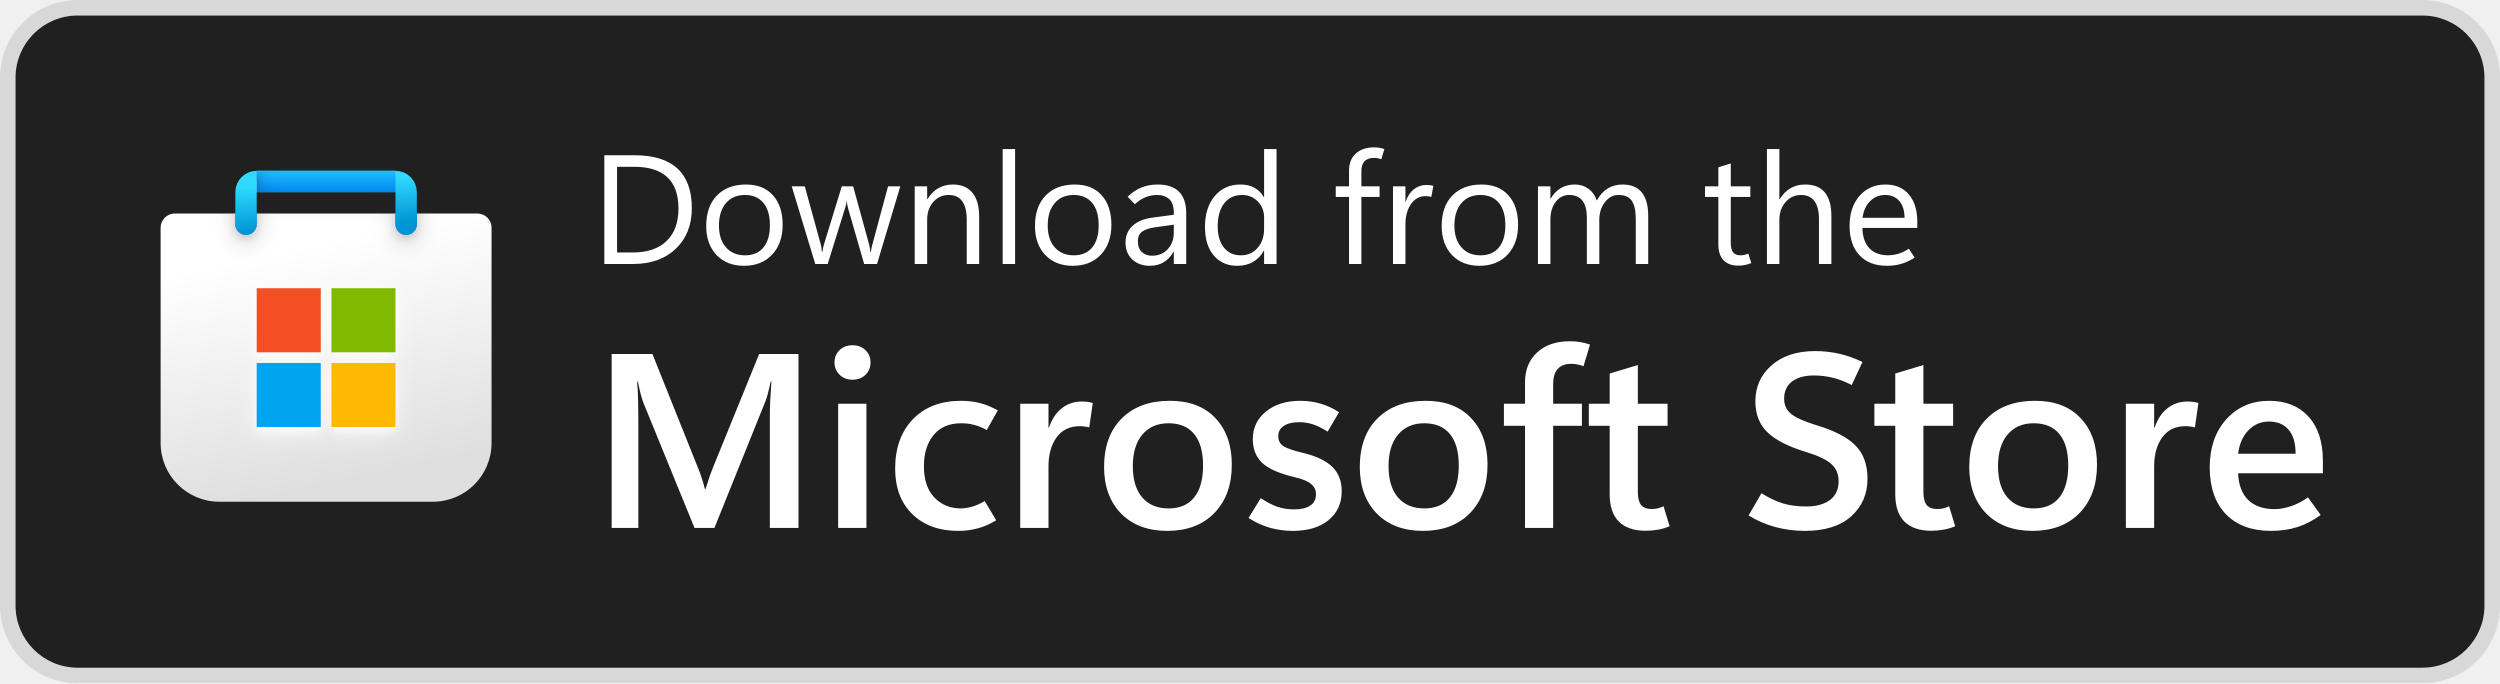
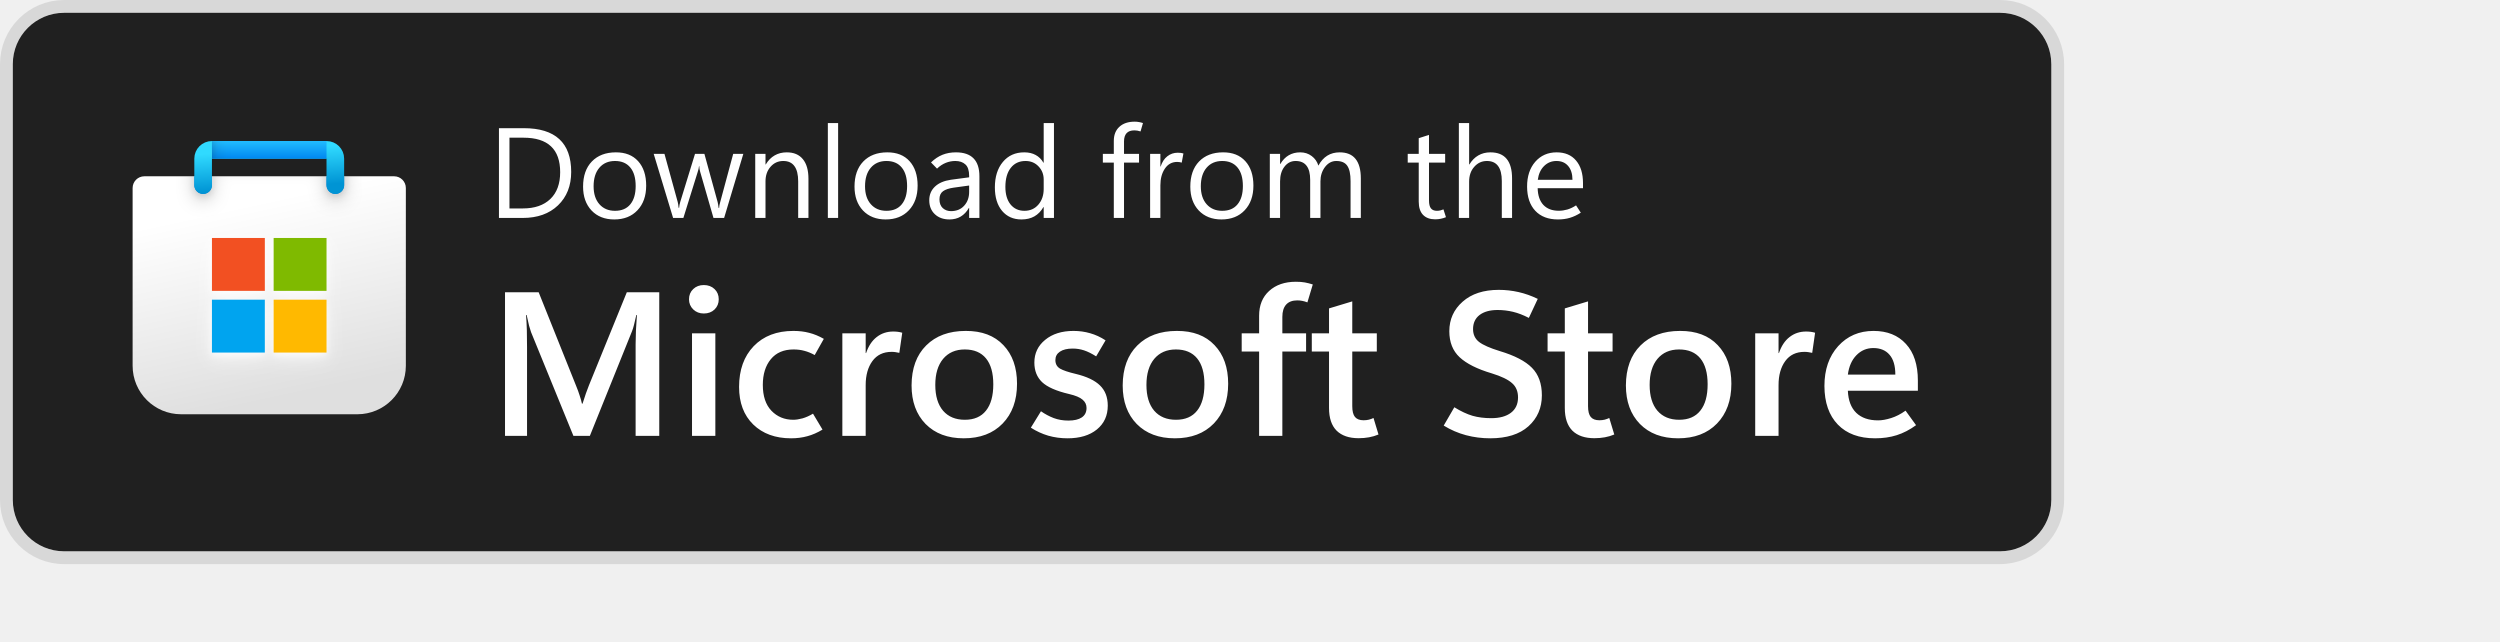
- <svg xmlns="http://www.w3.org/2000/svg" width="161" height="44" viewBox="0 0 161 44" fill="none">
+ <svg xmlns="http://www.w3.org/2000/svg" width="195" height="50" viewBox="0 0 195 50" fill="none">
  <rect x="1" y="1" width="159" height="42" rx="4" fill="#202020" />
  <rect x="0.5" y="0.5" width="160" height="43" rx="4.5" stroke="black" stroke-opacity="0.1" />
  <g clip-path="url(#clip0_1049_9370)">
    <g clip-path="url(#clip1_1049_9370)">
      <path d="M10.344 14.667C10.344 14.16 10.754 13.75 11.26 13.75H30.74C31.246 13.75 31.656 14.16 31.656 14.667V28.531C31.656 30.62 29.963 32.312 27.875 32.312H14.125C12.037 32.312 10.344 30.62 10.344 28.531V14.667Z" fill="url(#paint0_linear_1049_9370)" />
      <mask id="mask0_1049_9370" style="mask-type:alpha" maskUnits="userSpaceOnUse" x="10" y="13" width="22" height="20">
        <path d="M10.344 14.667C10.344 14.16 10.754 13.75 11.26 13.75H30.74C31.246 13.75 31.656 14.16 31.656 14.667V28.531C31.656 30.62 29.963 32.312 27.875 32.312H14.125C12.037 32.312 10.344 30.62 10.344 28.531V14.667Z" fill="url(#paint1_linear_1049_9370)" />
      </mask>
      <g mask="url(#mask0_1049_9370)">
        <g filter="url(#filter0_dd_1049_9370)">
          <path d="M15.844 14.438V11.688H26.156V14.438" stroke="url(#paint2_linear_1049_9370)" stroke-width="1.375" stroke-linecap="round" />
        </g>
      </g>
      <g filter="url(#filter1_dd_1049_9370)">
        <path d="M20.657 18.562H16.532V22.688H20.657V18.562Z" fill="#F25022" />
        <path d="M25.469 18.562H21.344V22.688H25.469V18.562Z" fill="#7FBA00" />
        <path d="M25.469 23.375H21.344V27.5H25.469V23.375Z" fill="#FFB900" />
        <path d="M20.656 23.375H16.531V27.5H20.656V23.375Z" fill="#00A4EF" />
      </g>
      <path d="M15.844 14.438V12.375C15.844 11.995 16.152 11.688 16.531 11.688H25.469C25.848 11.688 26.156 11.995 26.156 12.375V14.438" stroke="url(#paint3_linear_1049_9370)" stroke-width="1.375" stroke-linecap="round" />
      <rect x="16.531" y="11" width="8.938" height="1.375" fill="url(#paint4_linear_1049_9370)" />
      <mask id="mask1_1049_9370" style="mask-type:alpha" maskUnits="userSpaceOnUse" x="16" y="11" width="10" height="2">
        <rect x="16.531" y="11" width="8.938" height="1.375" fill="url(#paint5_linear_1049_9370)" />
      </mask>
      <g mask="url(#mask1_1049_9370)">
        <g filter="url(#filter2_dd_1049_9370)">
          <rect x="14.545" y="11.688" width="1.986" height="3.438" fill="#C4C4C4" />
        </g>
      </g>
    </g>
  </g>
  <path d="M38.918 17V9.998H40.852C42.085 9.998 43.01 10.283 43.625 10.852C44.243 11.419 44.553 12.272 44.553 13.411C44.553 14.492 44.209 15.361 43.523 16.019C42.839 16.673 41.922 17 40.773 17H38.918ZM39.738 10.74V16.258H40.783C41.701 16.258 42.416 16.012 42.927 15.521C43.438 15.029 43.693 14.332 43.693 13.431C43.693 12.532 43.454 11.86 42.976 11.414C42.5 10.965 41.786 10.74 40.832 10.74H39.738ZM47.912 17.117C47.173 17.117 46.582 16.884 46.14 16.419C45.7 15.95 45.48 15.33 45.48 14.559C45.48 13.722 45.708 13.068 46.164 12.596C46.62 12.124 47.242 11.886 48.029 11.883C48.775 11.88 49.356 12.109 49.773 12.571C50.192 13.034 50.402 13.67 50.402 14.48C50.402 15.281 50.176 15.921 49.724 16.399C49.274 16.878 48.671 17.117 47.912 17.117ZM47.971 16.443C48.488 16.443 48.885 16.276 49.162 15.94C49.442 15.602 49.582 15.125 49.582 14.51C49.582 13.882 49.442 13.4 49.162 13.065C48.882 12.726 48.485 12.557 47.971 12.557C47.456 12.557 47.05 12.732 46.75 13.084C46.45 13.435 46.301 13.917 46.301 14.529C46.301 15.122 46.452 15.589 46.755 15.931C47.058 16.273 47.463 16.443 47.971 16.443ZM57.98 12L56.481 17H55.651L54.616 13.411C54.59 13.32 54.572 13.243 54.562 13.182C54.556 13.117 54.55 13.042 54.543 12.957H54.523C54.517 13.042 54.505 13.115 54.489 13.177C54.473 13.239 54.45 13.317 54.421 13.411L53.303 17H52.502L50.988 12H51.828L52.863 15.76C52.88 15.815 52.893 15.88 52.902 15.955C52.915 16.03 52.925 16.115 52.932 16.209H52.971C52.977 16.137 52.987 16.064 53 15.989C53.013 15.911 53.033 15.831 53.059 15.75L54.211 12H54.943L55.978 15.77C55.995 15.831 56.008 15.9 56.018 15.975C56.031 16.046 56.042 16.128 56.052 16.219H56.091C56.094 16.154 56.102 16.084 56.115 16.009C56.132 15.934 56.151 15.854 56.174 15.77L57.19 12H57.98ZM63.059 17H62.258V14.148C62.258 13.618 62.16 13.221 61.965 12.957C61.773 12.69 61.483 12.557 61.096 12.557C60.695 12.557 60.363 12.708 60.1 13.011C59.839 13.31 59.709 13.69 59.709 14.148V17H58.908V12H59.709V12.83H59.728C59.917 12.514 60.148 12.278 60.422 12.122C60.695 11.963 61.011 11.883 61.369 11.883C61.916 11.883 62.334 12.06 62.624 12.415C62.914 12.767 63.059 13.276 63.059 13.943V17ZM64.572 17V9.598H65.373V17H64.572ZM69.084 17.117C68.345 17.117 67.754 16.884 67.311 16.419C66.872 15.95 66.652 15.33 66.652 14.559C66.652 13.722 66.88 13.068 67.336 12.596C67.792 12.124 68.413 11.886 69.201 11.883C69.947 11.88 70.528 12.109 70.944 12.571C71.364 13.034 71.574 13.67 71.574 14.48C71.574 15.281 71.348 15.921 70.895 16.399C70.446 16.878 69.842 17.117 69.084 17.117ZM69.143 16.443C69.66 16.443 70.057 16.276 70.334 15.94C70.614 15.602 70.754 15.125 70.754 14.51C70.754 13.882 70.614 13.4 70.334 13.065C70.054 12.726 69.657 12.557 69.143 12.557C68.628 12.557 68.221 12.732 67.922 13.084C67.622 13.435 67.473 13.917 67.473 14.529C67.473 15.122 67.624 15.589 67.927 15.931C68.23 16.273 68.635 16.443 69.143 16.443ZM76.394 17H75.593V16.219H75.573C75.401 16.518 75.188 16.743 74.934 16.893C74.683 17.042 74.39 17.117 74.055 17.117C73.586 17.117 73.207 16.98 72.917 16.707C72.627 16.434 72.482 16.071 72.482 15.618C72.482 15.192 72.629 14.838 72.922 14.559C73.215 14.279 73.63 14.1 74.167 14.021L75.593 13.831V13.719C75.593 13.299 75.495 13.001 75.3 12.825C75.105 12.646 74.844 12.557 74.519 12.557C74.258 12.557 74.007 12.605 73.767 12.703C73.526 12.801 73.299 12.95 73.088 13.152L72.619 12.669C72.899 12.399 73.197 12.2 73.513 12.073C73.829 11.946 74.18 11.883 74.567 11.883C75.173 11.883 75.629 12.039 75.935 12.352C76.241 12.661 76.394 13.126 76.394 13.748V17ZM75.593 14.969V14.471L74.387 14.637C74.019 14.689 73.742 14.782 73.557 14.915C73.371 15.049 73.278 15.258 73.278 15.545C73.278 15.844 73.365 16.074 73.537 16.233C73.713 16.39 73.926 16.468 74.177 16.468C74.61 16.468 74.953 16.326 75.207 16.043C75.464 15.76 75.593 15.402 75.593 14.969ZM81.389 16.15C81.203 16.473 80.967 16.715 80.681 16.878C80.397 17.037 80.061 17.117 79.67 17.117C79.042 17.117 78.539 16.894 78.161 16.448C77.787 15.999 77.6 15.389 77.6 14.617C77.6 13.79 77.808 13.128 78.225 12.63C78.641 12.132 79.196 11.883 79.89 11.883C80.235 11.883 80.531 11.951 80.778 12.088C81.029 12.221 81.232 12.423 81.389 12.693H81.408V9.598H82.209V17H81.408V16.15H81.389ZM78.42 14.578C78.42 15.154 78.553 15.61 78.82 15.945C79.091 16.277 79.452 16.443 79.904 16.443C80.353 16.443 80.716 16.282 80.993 15.96C81.27 15.638 81.408 15.231 81.408 14.739V14.002C81.408 13.598 81.273 13.257 81.003 12.977C80.736 12.697 80.399 12.557 79.992 12.557C79.504 12.557 79.12 12.736 78.84 13.094C78.56 13.452 78.42 13.947 78.42 14.578ZM88.962 10.252C88.871 10.223 88.788 10.201 88.713 10.188C88.641 10.175 88.565 10.169 88.483 10.169C88.21 10.169 88.007 10.242 87.873 10.389C87.74 10.535 87.673 10.75 87.673 11.033V12H88.845V12.684H87.673V17H86.877V12.684H86.022V12H86.877V10.994C86.877 10.522 87.022 10.154 87.311 9.891C87.601 9.624 87.998 9.49 88.503 9.49C88.627 9.49 88.739 9.5 88.84 9.52C88.941 9.536 89.045 9.562 89.152 9.598L88.962 10.252ZM92.175 12.684C92.113 12.664 92.058 12.651 92.009 12.645C91.96 12.635 91.898 12.63 91.823 12.63C91.416 12.63 91.096 12.804 90.861 13.152C90.627 13.497 90.51 13.93 90.51 14.451V17H89.709V12H90.51V12.991H90.529C90.643 12.64 90.817 12.373 91.052 12.19C91.286 12.005 91.556 11.912 91.862 11.912C91.963 11.912 92.048 11.917 92.116 11.927C92.188 11.937 92.251 11.951 92.307 11.971L92.175 12.684ZM95.275 17.117C94.537 17.117 93.946 16.884 93.503 16.419C93.064 15.95 92.844 15.33 92.844 14.559C92.844 13.722 93.072 13.068 93.527 12.596C93.983 12.124 94.605 11.886 95.393 11.883C96.138 11.88 96.719 12.109 97.136 12.571C97.556 13.034 97.766 13.67 97.766 14.48C97.766 15.281 97.539 15.921 97.087 16.399C96.638 16.878 96.034 17.117 95.275 17.117ZM95.334 16.443C95.852 16.443 96.249 16.276 96.525 15.94C96.805 15.602 96.945 15.125 96.945 14.51C96.945 13.882 96.805 13.4 96.525 13.065C96.245 12.726 95.848 12.557 95.334 12.557C94.82 12.557 94.413 12.732 94.113 13.084C93.814 13.435 93.664 13.917 93.664 14.529C93.664 15.122 93.815 15.589 94.118 15.931C94.421 16.273 94.826 16.443 95.334 16.443ZM106.145 17H105.344V14.129C105.344 13.575 105.257 13.175 105.085 12.928C104.916 12.68 104.629 12.557 104.226 12.557C103.884 12.557 103.592 12.713 103.352 13.025C103.114 13.338 102.995 13.712 102.995 14.148V17H102.194V14.031C102.194 13.54 102.1 13.172 101.911 12.928C101.722 12.68 101.438 12.557 101.057 12.557C100.705 12.557 100.415 12.705 100.188 13.001C99.96 13.294 99.846 13.676 99.846 14.148V17H99.045V12H99.846V12.791H99.865C100.044 12.488 100.262 12.262 100.52 12.112C100.78 11.959 101.079 11.883 101.418 11.883C101.76 11.883 102.058 11.979 102.312 12.171C102.565 12.36 102.74 12.609 102.834 12.918C103.02 12.573 103.251 12.314 103.527 12.142C103.804 11.969 104.126 11.883 104.494 11.883C105.044 11.883 105.456 12.052 105.729 12.391C106.006 12.729 106.145 13.239 106.145 13.919V17ZM112.785 16.941C112.648 16.997 112.513 17.037 112.38 17.064C112.25 17.093 112.102 17.107 111.936 17.107C111.538 17.107 111.226 16.992 110.998 16.761C110.773 16.526 110.661 16.181 110.661 15.726V12.684H109.802V12H110.661V10.779L111.462 10.521V12H112.722V12.684H111.462V15.633C111.462 15.919 111.512 16.126 111.613 16.253C111.717 16.38 111.872 16.443 112.077 16.443C112.175 16.443 112.269 16.432 112.36 16.409C112.451 16.386 112.528 16.36 112.59 16.331L112.785 16.941ZM117.941 17H117.141V14.119C117.141 13.598 117.043 13.208 116.848 12.947C116.656 12.687 116.366 12.557 115.979 12.557C115.588 12.557 115.259 12.708 114.992 13.011C114.725 13.31 114.592 13.696 114.592 14.168V17H113.791V9.598H114.592V12.83H114.611C114.803 12.514 115.036 12.278 115.31 12.122C115.583 11.963 115.897 11.883 116.252 11.883C116.815 11.883 117.237 12.052 117.517 12.391C117.8 12.729 117.941 13.239 117.941 13.919V17ZM123.474 14.681H119.938C119.951 15.244 120.1 15.678 120.383 15.984C120.669 16.287 121.07 16.439 121.584 16.439C121.809 16.439 122.033 16.406 122.258 16.341C122.486 16.273 122.71 16.165 122.932 16.019L123.303 16.59C123.02 16.772 122.736 16.906 122.453 16.99C122.17 17.075 121.859 17.117 121.521 17.117C120.765 17.117 120.176 16.893 119.753 16.443C119.33 15.994 119.117 15.367 119.113 14.563C119.11 13.759 119.322 13.112 119.748 12.62C120.178 12.129 120.734 11.883 121.418 11.883C122.069 11.883 122.574 12.096 122.932 12.523C123.293 12.946 123.474 13.533 123.474 14.285V14.681ZM122.653 14.026C122.65 13.564 122.538 13.204 122.316 12.947C122.095 12.687 121.791 12.557 121.403 12.557C121.022 12.557 120.699 12.69 120.432 12.957C120.168 13.221 120.007 13.577 119.948 14.026H122.653Z" fill="white" />
  <path d="M51.422 34H49.578V26.852C49.578 26.529 49.586 26.177 49.602 25.797C49.622 25.412 49.648 25.003 49.68 24.57H49.633C49.57 24.867 49.51 25.122 49.453 25.336C49.401 25.544 49.349 25.711 49.297 25.836L46.008 34H44.727L41.422 25.906C41.38 25.792 41.328 25.622 41.266 25.398C41.208 25.174 41.146 24.898 41.078 24.57H41.031C41.062 24.945 41.083 25.344 41.094 25.766C41.104 26.182 41.109 26.622 41.109 27.086V34H39.391V22.797H42.016L44.93 30.078C45.044 30.354 45.138 30.609 45.211 30.844C45.289 31.073 45.349 31.287 45.391 31.484H45.438C45.531 31.188 45.62 30.919 45.703 30.68C45.786 30.44 45.865 30.232 45.938 30.055L48.891 22.797H51.422V34ZM54.898 24.453C54.565 24.453 54.289 24.346 54.07 24.133C53.852 23.919 53.742 23.656 53.742 23.344C53.742 23.021 53.852 22.755 54.07 22.547C54.289 22.338 54.565 22.234 54.898 22.234C55.237 22.234 55.516 22.338 55.734 22.547C55.953 22.755 56.062 23.021 56.062 23.344C56.062 23.662 55.953 23.927 55.734 24.141C55.516 24.349 55.237 24.453 54.898 24.453ZM55.797 34H53.977V26H55.797V34ZM64.156 33.508C63.76 33.747 63.367 33.919 62.977 34.023C62.586 34.133 62.161 34.188 61.703 34.188C60.474 34.188 59.49 33.828 58.75 33.109C58.016 32.391 57.648 31.414 57.648 30.18C57.648 28.852 58.029 27.792 58.789 27C59.555 26.208 60.586 25.812 61.883 25.812C62.336 25.812 62.747 25.862 63.117 25.961C63.492 26.055 63.872 26.211 64.258 26.43L63.547 27.695C63.276 27.544 63.01 27.435 62.75 27.367C62.49 27.294 62.206 27.258 61.898 27.258C61.133 27.258 60.542 27.51 60.125 28.016C59.708 28.521 59.5 29.19 59.5 30.023C59.5 30.898 59.724 31.57 60.172 32.039C60.625 32.508 61.193 32.742 61.875 32.742C62.083 32.742 62.323 32.706 62.594 32.633C62.865 32.555 63.138 32.432 63.414 32.266L64.156 33.508ZM70.148 27.523C70.049 27.497 69.953 27.479 69.859 27.469C69.771 27.453 69.667 27.445 69.547 27.445C68.896 27.445 68.396 27.685 68.047 28.164C67.698 28.643 67.523 29.268 67.523 30.039V34H65.703V26H67.523V27.539H67.555C67.742 26.987 68.018 26.57 68.383 26.289C68.747 26.003 69.177 25.859 69.672 25.859C69.812 25.859 69.938 25.867 70.047 25.883C70.162 25.898 70.271 25.922 70.375 25.953L70.148 27.523ZM75.172 34.188C73.922 34.188 72.93 33.815 72.195 33.07C71.466 32.32 71.102 31.318 71.102 30.062C71.107 28.734 71.487 27.695 72.242 26.945C72.997 26.19 74.026 25.812 75.328 25.812C76.583 25.807 77.562 26.177 78.266 26.922C78.974 27.662 79.328 28.664 79.328 29.93C79.328 31.232 78.953 32.268 78.203 33.039C77.458 33.805 76.448 34.188 75.172 34.188ZM75.258 32.742C75.982 32.742 76.531 32.505 76.906 32.031C77.287 31.557 77.477 30.872 77.477 29.977C77.477 29.091 77.287 28.417 76.906 27.953C76.526 27.49 75.974 27.258 75.25 27.258C74.537 27.258 73.974 27.503 73.562 27.992C73.156 28.482 72.953 29.159 72.953 30.023C72.953 30.893 73.156 31.565 73.562 32.039C73.969 32.508 74.534 32.742 75.258 32.742ZM80.406 33.359L81.195 32.078C81.508 32.297 81.838 32.474 82.188 32.609C82.542 32.74 82.924 32.805 83.336 32.805C83.784 32.805 84.13 32.724 84.375 32.562C84.625 32.396 84.75 32.148 84.75 31.82C84.75 31.56 84.646 31.344 84.438 31.172C84.234 30.995 83.885 30.849 83.391 30.734C82.391 30.5 81.688 30.19 81.281 29.805C80.88 29.419 80.68 28.912 80.68 28.281C80.68 27.557 80.961 26.966 81.523 26.508C82.086 26.044 82.823 25.812 83.734 25.812C84.188 25.812 84.62 25.872 85.031 25.992C85.443 26.107 85.844 26.292 86.234 26.547L85.5 27.797C85.156 27.578 84.841 27.422 84.555 27.328C84.268 27.234 83.974 27.188 83.672 27.188C83.245 27.188 82.912 27.268 82.672 27.43C82.438 27.586 82.32 27.805 82.32 28.086C82.32 28.383 82.44 28.604 82.68 28.75C82.924 28.891 83.333 29.029 83.906 29.164C84.771 29.372 85.404 29.674 85.805 30.07C86.206 30.461 86.406 30.984 86.406 31.641C86.406 32.417 86.122 33.036 85.555 33.5C84.992 33.958 84.229 34.188 83.266 34.188C82.745 34.188 82.245 34.12 81.766 33.984C81.292 33.844 80.838 33.635 80.406 33.359ZM91.641 34.188C90.391 34.188 89.398 33.815 88.664 33.07C87.935 32.32 87.57 31.318 87.57 30.062C87.576 28.734 87.956 27.695 88.711 26.945C89.466 26.19 90.495 25.812 91.797 25.812C93.052 25.807 94.031 26.177 94.734 26.922C95.443 27.662 95.797 28.664 95.797 29.93C95.797 31.232 95.422 32.268 94.672 33.039C93.927 33.805 92.917 34.188 91.641 34.188ZM91.727 32.742C92.451 32.742 93 32.505 93.375 32.031C93.755 31.557 93.945 30.872 93.945 29.977C93.945 29.091 93.755 28.417 93.375 27.953C92.995 27.49 92.443 27.258 91.719 27.258C91.005 27.258 90.443 27.503 90.031 27.992C89.625 28.482 89.422 29.159 89.422 30.023C89.422 30.893 89.625 31.565 90.031 32.039C90.438 32.508 91.003 32.742 91.727 32.742ZM101.977 23.586C101.831 23.529 101.698 23.49 101.578 23.469C101.458 23.443 101.328 23.43 101.188 23.43C100.802 23.43 100.51 23.542 100.312 23.766C100.12 23.984 100.023 24.302 100.023 24.719V26H101.875V27.422H100.023V34H98.211V27.422H96.852V26H98.211V24.625C98.211 23.812 98.471 23.169 98.992 22.695C99.518 22.216 100.214 21.977 101.078 21.977C101.349 21.977 101.583 21.995 101.781 22.031C101.979 22.068 102.185 22.12 102.398 22.188L101.977 23.586ZM107.523 33.891C107.289 33.99 107.044 34.062 106.789 34.109C106.534 34.156 106.26 34.18 105.969 34.18C105.229 34.18 104.659 33.984 104.258 33.594C103.862 33.198 103.664 32.609 103.664 31.828V27.422H102.32V26H103.664V24.055L105.477 23.508V26H107.391V27.422H105.477V31.68C105.477 32.07 105.547 32.352 105.688 32.523C105.833 32.695 106.057 32.781 106.359 32.781C106.505 32.781 106.643 32.766 106.773 32.734C106.909 32.698 107.029 32.654 107.133 32.602L107.523 33.891ZM112.609 33.195L113.438 31.766C113.943 32.078 114.414 32.3 114.852 32.43C115.289 32.555 115.779 32.617 116.32 32.617C116.966 32.617 117.474 32.479 117.844 32.203C118.219 31.922 118.406 31.521 118.406 31C118.406 30.526 118.25 30.154 117.938 29.883C117.63 29.607 117.107 29.354 116.367 29.125C115.227 28.787 114.388 28.367 113.852 27.867C113.315 27.367 113.047 26.69 113.047 25.836C113.047 24.909 113.393 24.141 114.086 23.531C114.779 22.917 115.719 22.609 116.906 22.609C117.427 22.609 117.94 22.667 118.445 22.781C118.951 22.896 119.451 23.073 119.945 23.312L119.25 24.797C118.818 24.573 118.404 24.414 118.008 24.32C117.617 24.227 117.219 24.18 116.812 24.18C116.219 24.18 115.75 24.31 115.406 24.57C115.068 24.831 114.898 25.198 114.898 25.672C114.898 26.094 115.055 26.427 115.367 26.672C115.68 26.912 116.216 27.148 116.977 27.383C118.143 27.732 118.982 28.167 119.492 28.688C120.008 29.208 120.266 29.924 120.266 30.836C120.266 31.815 119.917 32.62 119.219 33.25C118.521 33.875 117.526 34.188 116.234 34.188C115.589 34.188 114.958 34.107 114.344 33.945C113.729 33.779 113.151 33.529 112.609 33.195ZM125.914 33.891C125.68 33.99 125.435 34.062 125.18 34.109C124.924 34.156 124.651 34.18 124.359 34.18C123.62 34.18 123.049 33.984 122.648 33.594C122.253 33.198 122.055 32.609 122.055 31.828V27.422H120.711V26H122.055V24.055L123.867 23.508V26H125.781V27.422H123.867V31.68C123.867 32.07 123.938 32.352 124.078 32.523C124.224 32.695 124.448 32.781 124.75 32.781C124.896 32.781 125.034 32.766 125.164 32.734C125.299 32.698 125.419 32.654 125.523 32.602L125.914 33.891ZM130.891 34.188C129.641 34.188 128.648 33.815 127.914 33.07C127.185 32.32 126.82 31.318 126.82 30.062C126.826 28.734 127.206 27.695 127.961 26.945C128.716 26.19 129.745 25.812 131.047 25.812C132.302 25.807 133.281 26.177 133.984 26.922C134.693 27.662 135.047 28.664 135.047 29.93C135.047 31.232 134.672 32.268 133.922 33.039C133.177 33.805 132.167 34.188 130.891 34.188ZM130.977 32.742C131.701 32.742 132.25 32.505 132.625 32.031C133.005 31.557 133.195 30.872 133.195 29.977C133.195 29.091 133.005 28.417 132.625 27.953C132.245 27.49 131.693 27.258 130.969 27.258C130.255 27.258 129.693 27.503 129.281 27.992C128.875 28.482 128.672 29.159 128.672 30.023C128.672 30.893 128.875 31.565 129.281 32.039C129.688 32.508 130.253 32.742 130.977 32.742ZM141.352 27.523C141.253 27.497 141.156 27.479 141.062 27.469C140.974 27.453 140.87 27.445 140.75 27.445C140.099 27.445 139.599 27.685 139.25 28.164C138.901 28.643 138.727 29.268 138.727 30.039V34H136.906V26H138.727V27.539H138.758C138.945 26.987 139.221 26.57 139.586 26.289C139.951 26.003 140.38 25.859 140.875 25.859C141.016 25.859 141.141 25.867 141.25 25.883C141.365 25.898 141.474 25.922 141.578 25.953L141.352 27.523ZM149.594 30.477H144.133C144.164 31.232 144.383 31.807 144.789 32.203C145.195 32.594 145.763 32.789 146.492 32.789C146.789 32.789 147.128 32.729 147.508 32.609C147.888 32.49 148.263 32.297 148.633 32.031L149.453 33.164C148.958 33.523 148.456 33.784 147.945 33.945C147.435 34.107 146.872 34.188 146.258 34.188C145.013 34.188 144.044 33.831 143.352 33.117C142.659 32.398 142.31 31.396 142.305 30.109C142.305 28.828 142.661 27.792 143.375 27C144.094 26.208 145.013 25.812 146.133 25.812C147.206 25.812 148.049 26.151 148.664 26.828C149.284 27.5 149.594 28.453 149.594 29.688V30.477ZM147.836 29.219C147.836 28.531 147.685 28.016 147.383 27.672C147.086 27.323 146.664 27.148 146.117 27.148C145.602 27.148 145.161 27.336 144.797 27.711C144.438 28.081 144.216 28.583 144.133 29.219H147.836Z" fill="white" />
  <defs>
    <filter id="filter0_dd_1049_9370" x="13.781" y="10.083" width="14.438" height="6.875" filterUnits="userSpaceOnUse" color-interpolation-filters="sRGB">
      <feFlood flood-opacity="0" result="BackgroundImageFix" />
      <feColorMatrix in="SourceAlpha" type="matrix" values="0 0 0 0 0 0 0 0 0 0 0 0 0 0 0 0 0 0 127 0" result="hardAlpha" />
      <feOffset dy="0.229" />
      <feGaussianBlur stdDeviation="0.229" />
      <feColorMatrix type="matrix" values="0 0 0 0 0 0 0 0 0 0 0 0 0 0 0 0 0 0 0.1 0" />
      <feBlend mode="normal" in2="BackgroundImageFix" result="effect1_dropShadow_1049_9370" />
      <feColorMatrix in="SourceAlpha" type="matrix" values="0 0 0 0 0 0 0 0 0 0 0 0 0 0 0 0 0 0 127 0" result="hardAlpha" />
      <feOffset dy="0.458" />
      <feGaussianBlur stdDeviation="0.688" />
      <feColorMatrix type="matrix" values="0 0 0 0 0 0 0 0 0 0 0 0 0 0 0 0 0 0 0.2 0" />
      <feBlend mode="normal" in2="effect1_dropShadow_1049_9370" result="effect2_dropShadow_1049_9370" />
      <feBlend mode="normal" in="SourceGraphic" in2="effect2_dropShadow_1049_9370" result="shape" />
    </filter>
    <filter id="filter1_dd_1049_9370" x="15.156" y="17.646" width="11.688" height="11.688" filterUnits="userSpaceOnUse" color-interpolation-filters="sRGB">
      <feFlood flood-opacity="0" result="BackgroundImageFix" />
      <feColorMatrix in="SourceAlpha" type="matrix" values="0 0 0 0 0 0 0 0 0 0 0 0 0 0 0 0 0 0 127 0" result="hardAlpha" />
      <feOffset dy="0.229" />
      <feGaussianBlur stdDeviation="0.229" />
      <feColorMatrix type="matrix" values="0 0 0 0 1 0 0 0 0 1 0 0 0 0 1 0 0 0 0.6 0" />
      <feBlend mode="normal" in2="BackgroundImageFix" result="effect1_dropShadow_1049_9370" />
      <feColorMatrix in="SourceAlpha" type="matrix" values="0 0 0 0 0 0 0 0 0 0 0 0 0 0 0 0 0 0 127 0" result="hardAlpha" />
      <feOffset dy="0.458" />
      <feGaussianBlur stdDeviation="0.688" />
      <feColorMatrix type="matrix" values="0 0 0 0 1 0 0 0 0 1 0 0 0 0 1 0 0 0 0.6 0" />
      <feBlend mode="normal" in2="effect1_dropShadow_1049_9370" result="effect2_dropShadow_1049_9370" />
      <feBlend mode="normal" in="SourceGraphic" in2="effect2_dropShadow_1049_9370" result="shape" />
    </filter>
    <filter id="filter2_dd_1049_9370" x="13.17" y="9.396" width="15.659" height="6.188" filterUnits="userSpaceOnUse" color-interpolation-filters="sRGB">
      <feFlood flood-opacity="0" result="BackgroundImageFix" />
      <feColorMatrix in="SourceAlpha" type="matrix" values="0 0 0 0 0 0 0 0 0 0 0 0 0 0 0 0 0 0 127 0" result="hardAlpha" />
      <feOffset dy="-0.917" />
      <feGaussianBlur stdDeviation="0.229" />
      <feColorMatrix type="matrix" values="0 0 0 0 0 0 0 0 0 0 0 0 0 0 0 0 0 0 0.1 0" />
      <feBlend mode="normal" in2="BackgroundImageFix" result="effect1_dropShadow_1049_9370" />
      <feColorMatrix in="SourceAlpha" type="matrix" values="0 0 0 0 0 0 0 0 0 0 0 0 0 0 0 0 0 0 127 0" result="hardAlpha" />
      <feOffset dy="-0.917" />
      <feGaussianBlur stdDeviation="0.688" />
      <feColorMatrix type="matrix" values="0 0 0 0 0 0 0 0 0 0 0 0 0 0 0 0 0 0 0.2 0" />
      <feBlend mode="normal" in2="effect1_dropShadow_1049_9370" result="effect2_dropShadow_1049_9370" />
      <feBlend mode="normal" in="SourceGraphic" in2="effect2_dropShadow_1049_9370" result="shape" />
    </filter>
    <linearGradient id="paint0_linear_1049_9370" x1="15.188" y1="11.008" x2="19.66" y2="31.549" gradientUnits="userSpaceOnUse">
      <stop offset="0.271" stop-color="white" />
      <stop offset="1" stop-color="#DFDFDF" />
    </linearGradient>
    <linearGradient id="paint1_linear_1049_9370" x1="21" y1="13.75" x2="25.096" y2="32.954" gradientUnits="userSpaceOnUse">
      <stop stop-color="#0078D4" />
      <stop offset="1" stop-color="#114A8B" />
    </linearGradient>
    <linearGradient id="paint2_linear_1049_9370" x1="21" y1="11.688" x2="21.193" y2="14.649" gradientUnits="userSpaceOnUse">
      <stop stop-color="#28AFEA" />
      <stop offset="1" stop-color="#0078D4" />
    </linearGradient>
    <linearGradient id="paint3_linear_1049_9370" x1="21" y1="11.688" x2="21.193" y2="14.649" gradientUnits="userSpaceOnUse">
      <stop stop-color="#30DAFF" />
      <stop offset="1" stop-color="#0094D4" />
    </linearGradient>
    <linearGradient id="paint4_linear_1049_9370" x1="20.503" y1="11" x2="20.503" y2="12.375" gradientUnits="userSpaceOnUse">
      <stop stop-color="#22BCFF" />
      <stop offset="1" stop-color="#0088F0" />
    </linearGradient>
    <linearGradient id="paint5_linear_1049_9370" x1="20.503" y1="11" x2="20.503" y2="12.375" gradientUnits="userSpaceOnUse">
      <stop stop-color="#28AFEA" />
      <stop offset="1" stop-color="#3CCBF4" />
    </linearGradient>
    <clipPath id="clip0_1049_9370">
      <rect width="22" height="22" fill="white" transform="translate(10 11)" />
    </clipPath>
    <clipPath id="clip1_1049_9370">
      <rect width="22" height="22" fill="white" transform="translate(10 11)" />
    </clipPath>
  </defs>
</svg>
